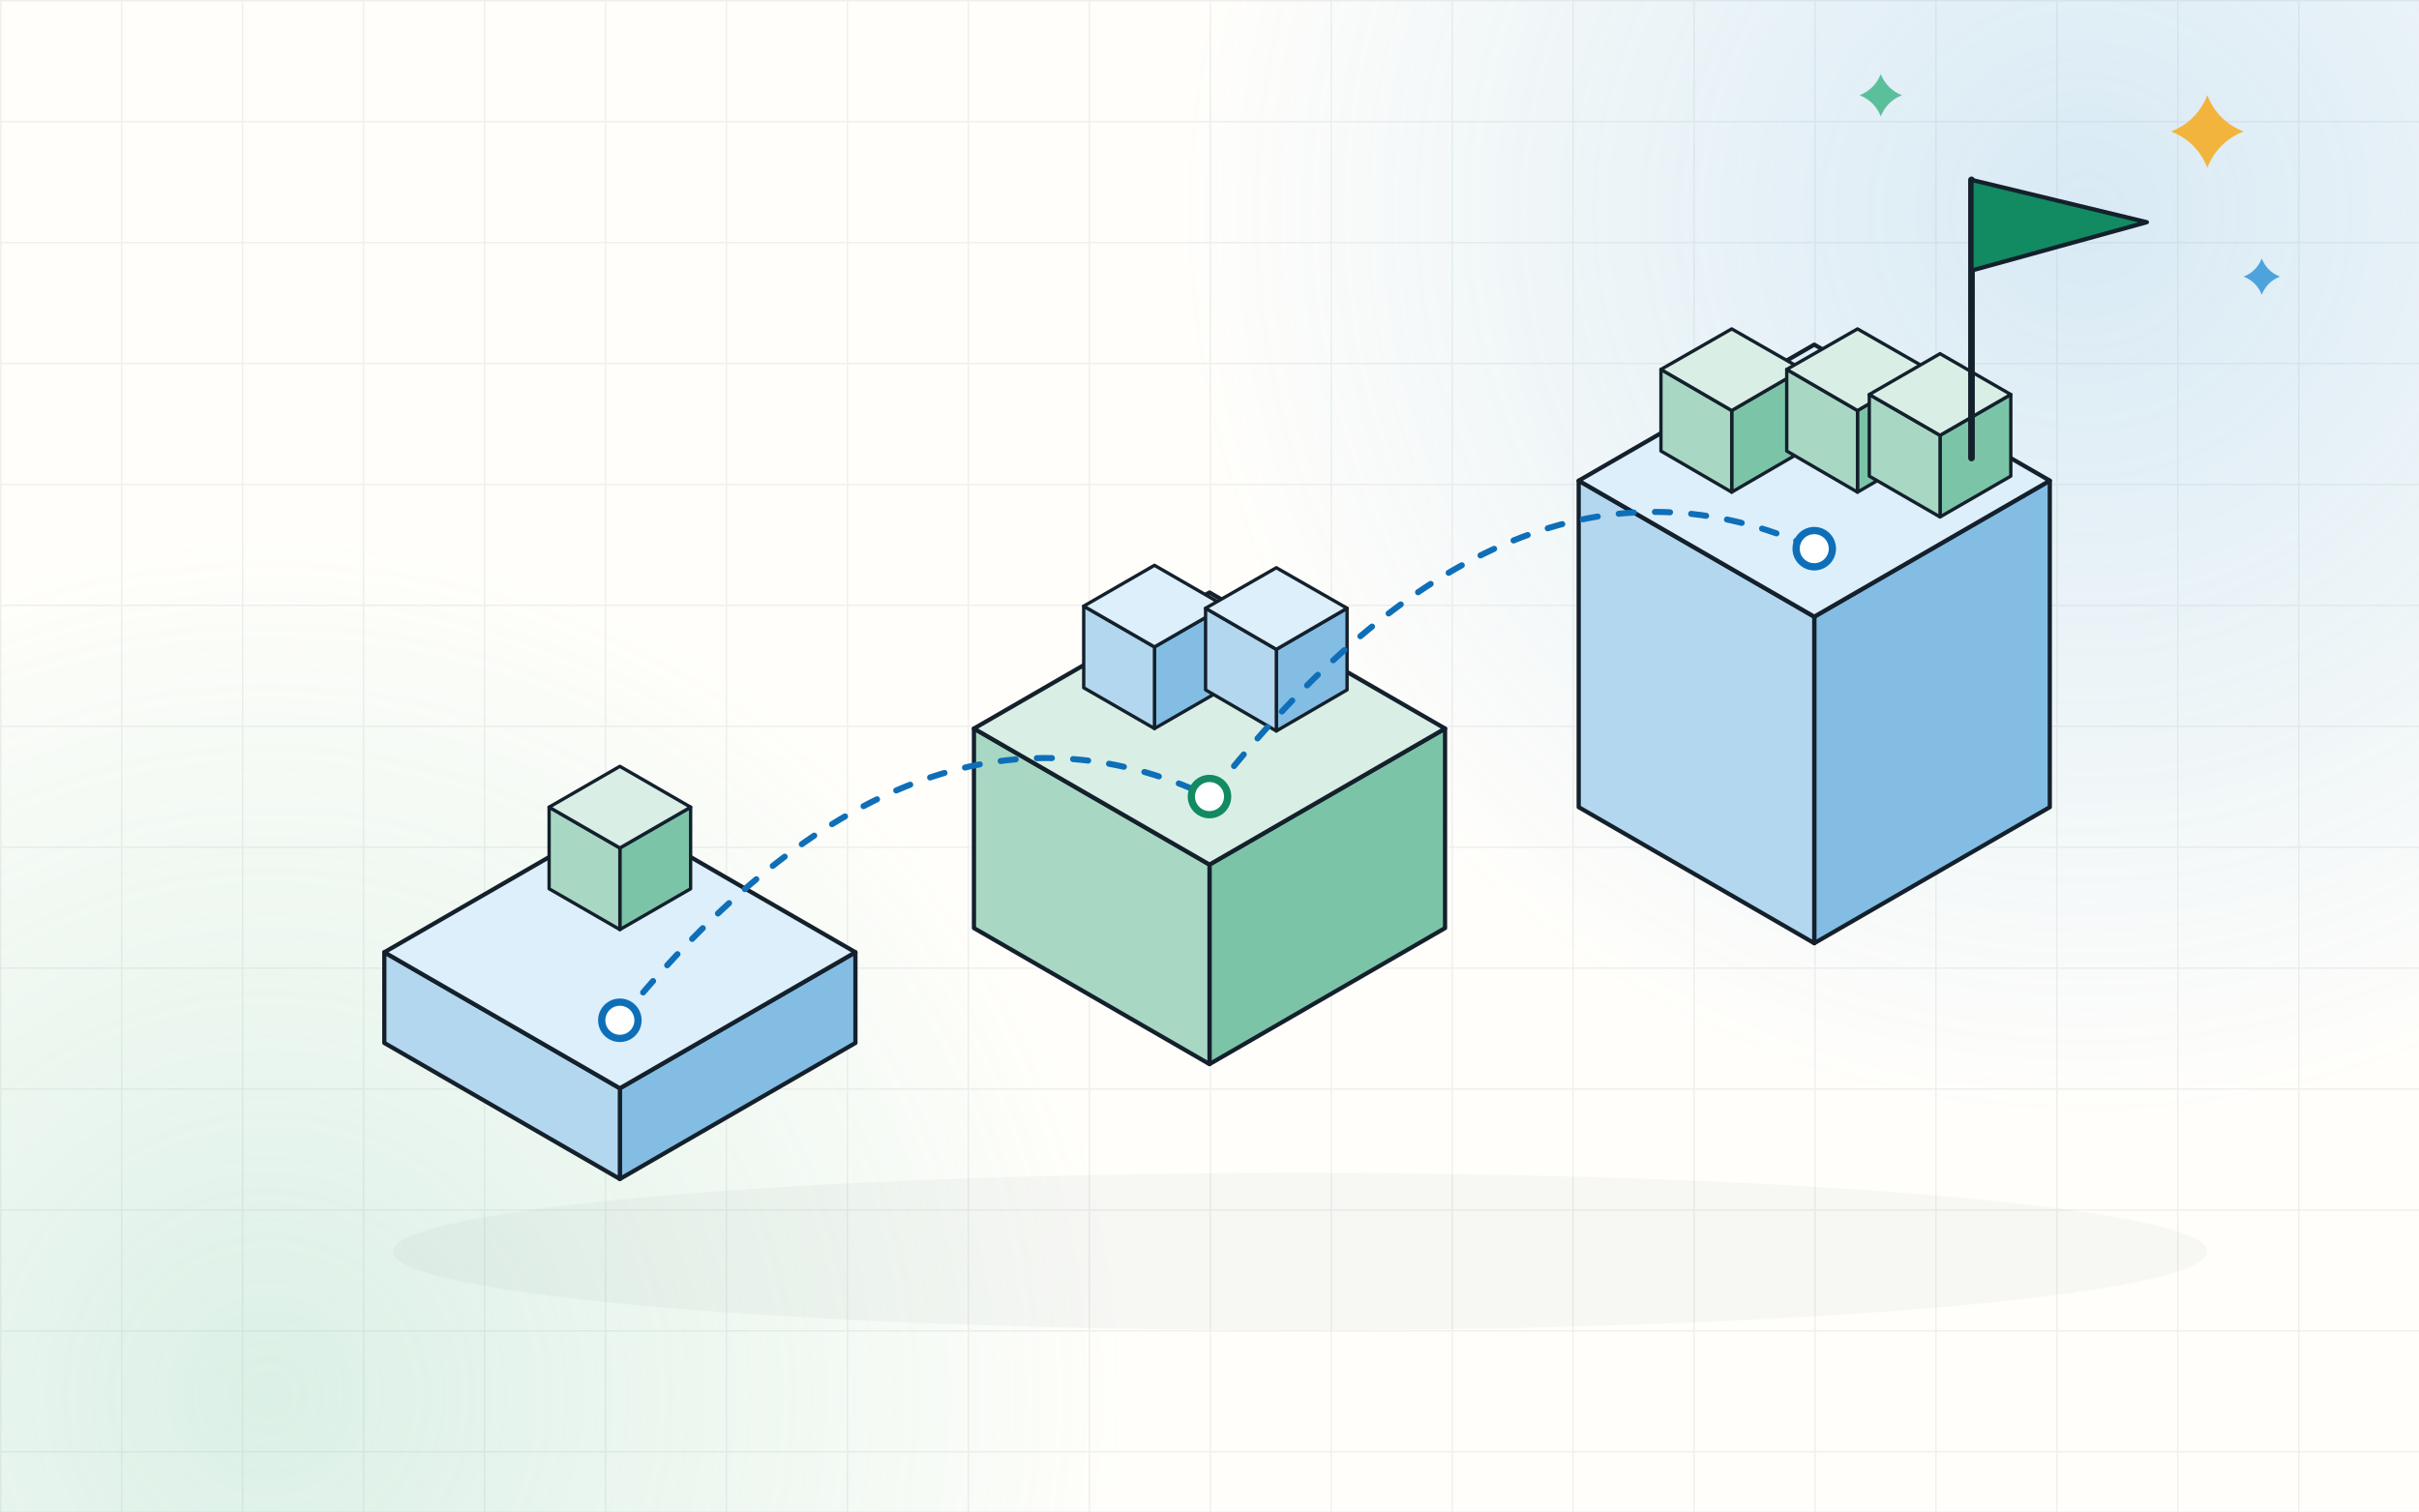
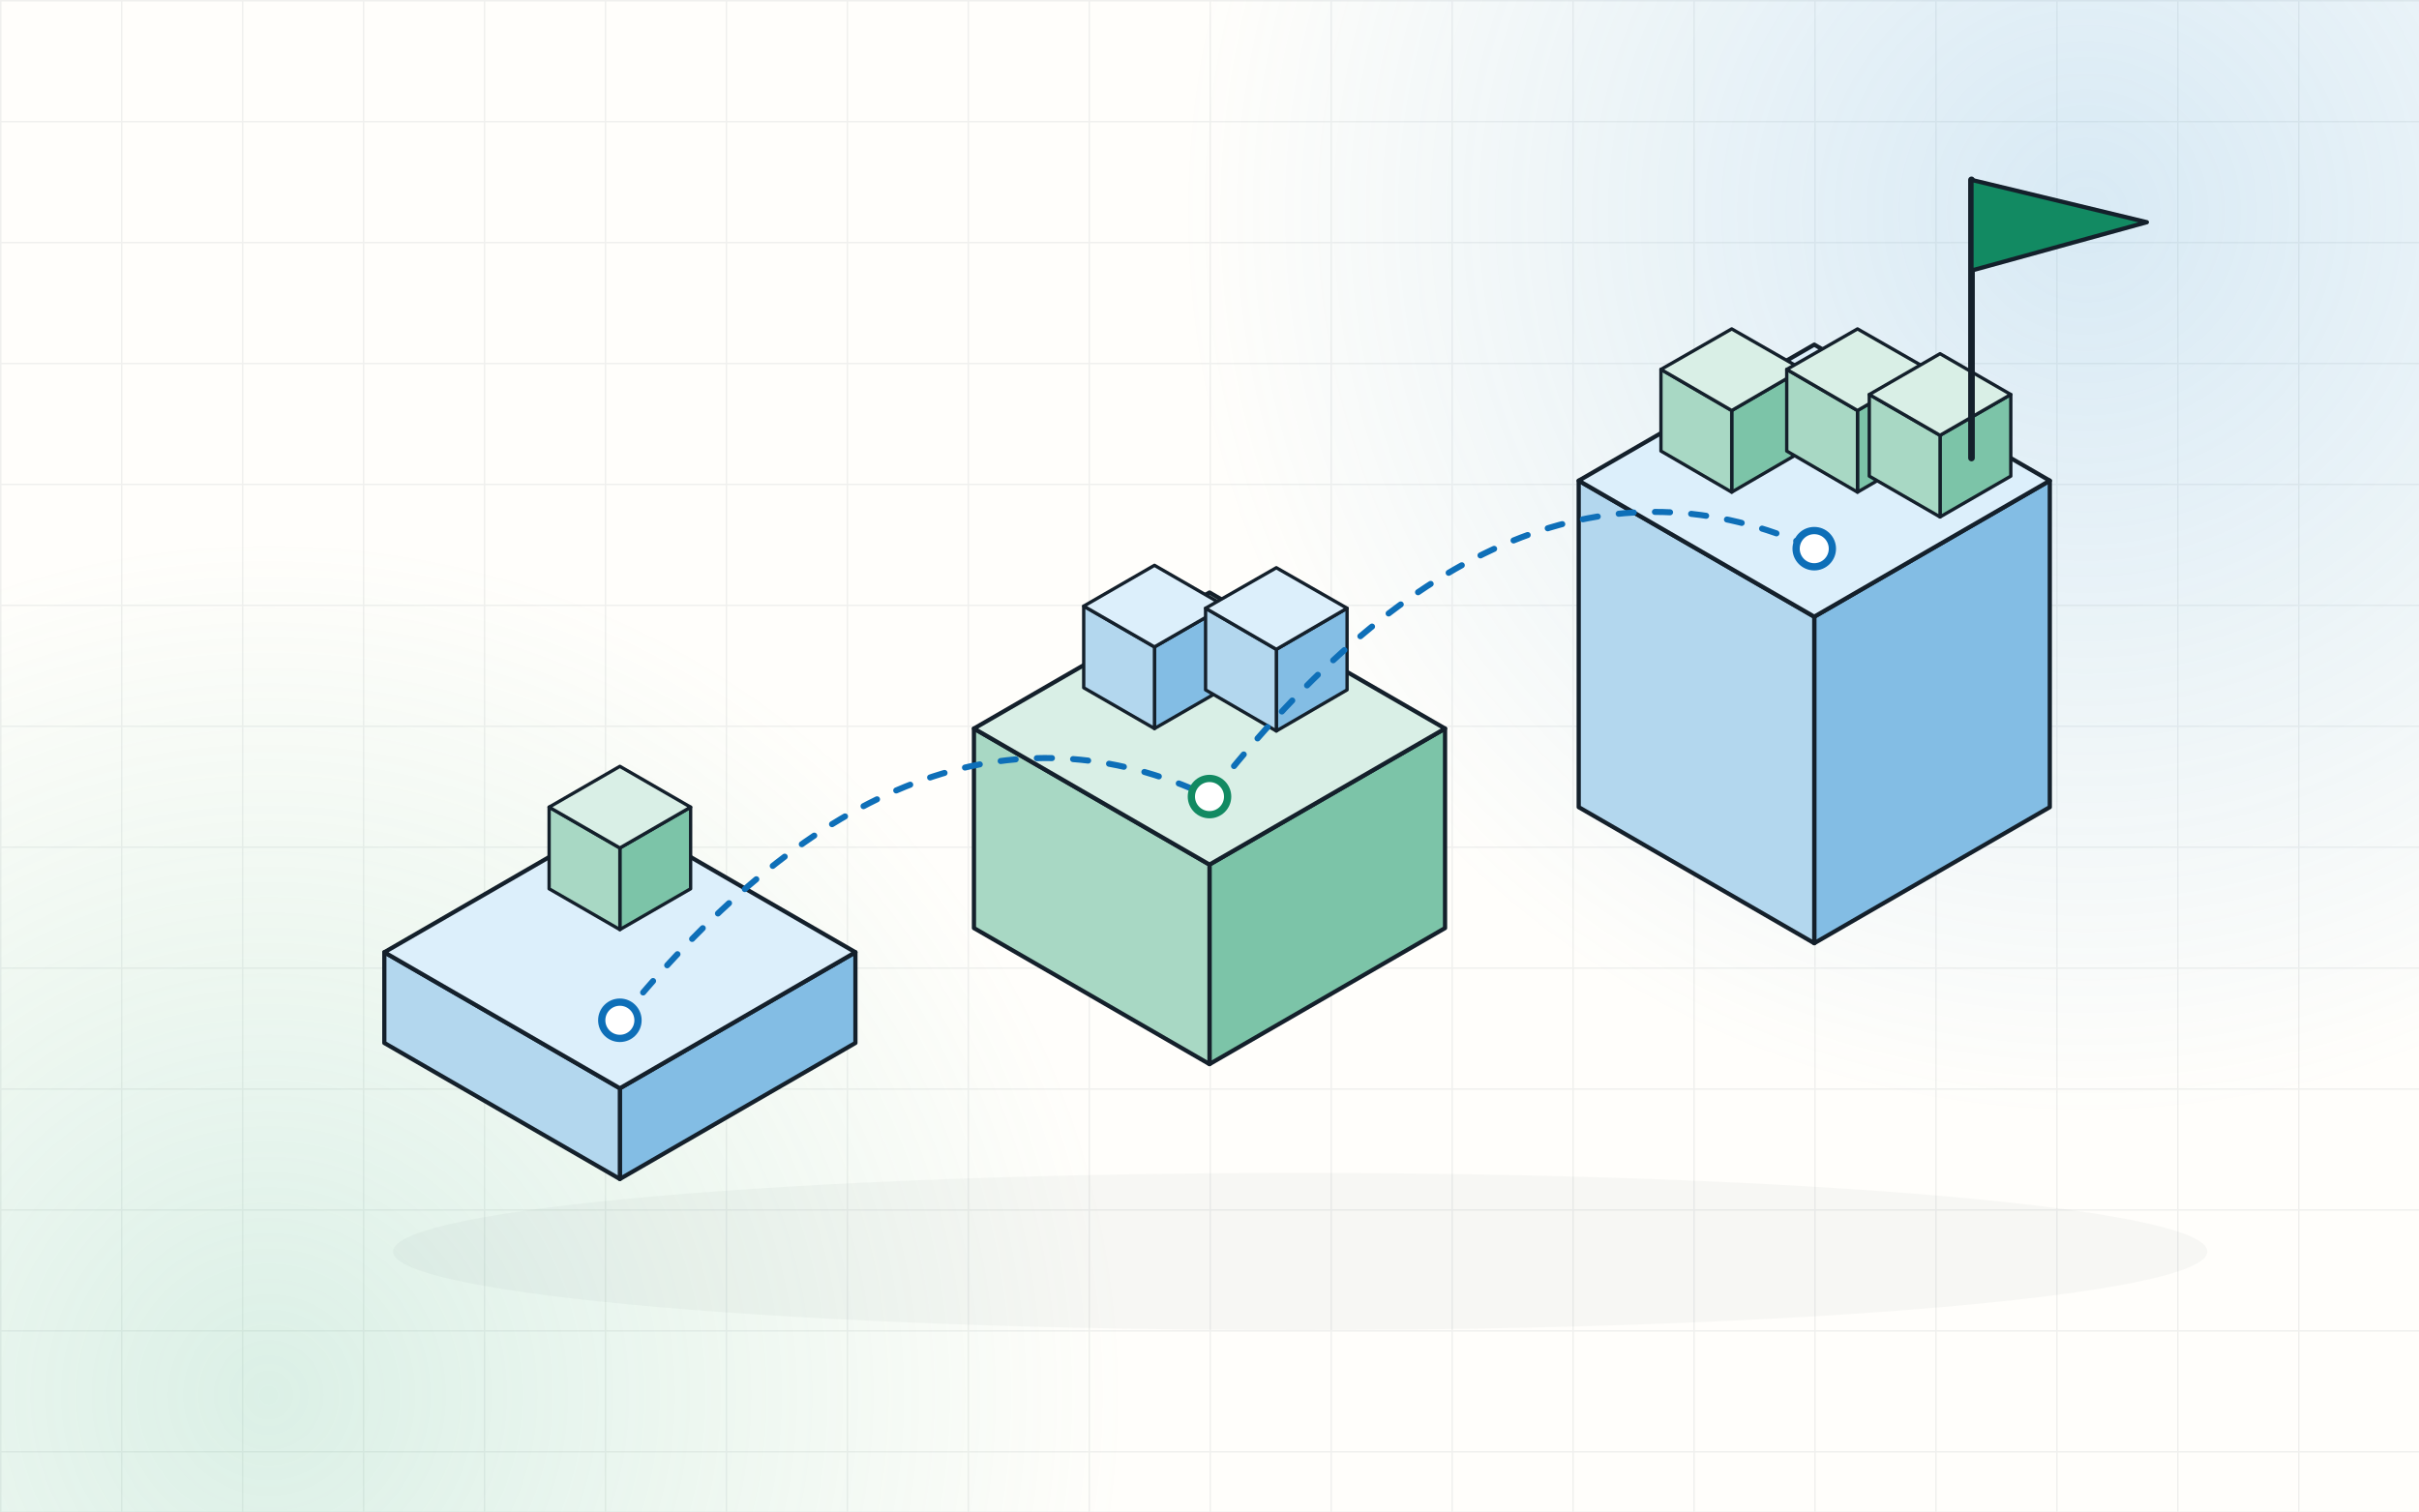
<svg xmlns="http://www.w3.org/2000/svg" viewBox="0 0 800 500" width="800" height="500">
  <defs>
    <pattern id="grid" width="40" height="40" patternUnits="userSpaceOnUse">
      <path d="M40 0H0V40" fill="none" stroke="#101d29" stroke-opacity="0.06" stroke-width="1" />
    </pattern>
    <radialGradient id="glowB" cx="0.5" cy="0.5" r="0.5">
      <stop offset="0" stop-color="#4ea3dd" stop-opacity="0.22" />
      <stop offset="1" stop-color="#4ea3dd" stop-opacity="0" />
    </radialGradient>
    <radialGradient id="glowG" cx="0.5" cy="0.5" r="0.5">
      <stop offset="0" stop-color="#5cbf9b" stop-opacity="0.22" />
      <stop offset="1" stop-color="#5cbf9b" stop-opacity="0" />
    </radialGradient>
  </defs>
  <rect width="800" height="500" fill="#fffefb" />
  <rect width="800" height="500" fill="url(#grid)" />
  <circle cx="690" cy="70" r="300" fill="url(#glowB)" />
  <circle cx="90" cy="460" r="280" fill="url(#glowG)" />
  <ellipse cx="430" cy="414" rx="300" ry="26" fill="#14202b" fill-opacity="0.035" />
  <polygon points="282.9,315 205,360 205,390 282.9,345" fill="#83bde4" stroke="#14202b" stroke-width="1.4" stroke-linejoin="round" />
  <polygon points="127.1,315 205,360 205,390 127.1,345" fill="#b3d7ee" stroke="#14202b" stroke-width="1.4" stroke-linejoin="round" />
  <polygon points="205,270 282.9,315 205,360 127.1,315" fill="#dceffb" stroke="#14202b" stroke-width="1.4" stroke-linejoin="round" />
  <polygon points="477.9,241 400,286 400,352 477.9,307" fill="#7cc4a8" stroke="#14202b" stroke-width="1.4" stroke-linejoin="round" />
  <polygon points="322.1,241 400,286 400,352 322.1,307" fill="#a8d8c4" stroke="#14202b" stroke-width="1.4" stroke-linejoin="round" />
  <polygon points="400,196 477.9,241 400,286 322.1,241" fill="#d9efe6" stroke="#14202b" stroke-width="1.4" stroke-linejoin="round" />
  <polygon points="677.9,159 600,204 600,312 677.9,267" fill="#83bde4" stroke="#14202b" stroke-width="1.4" stroke-linejoin="round" />
  <polygon points="522.1,159 600,204 600,312 522.1,267" fill="#b3d7ee" stroke="#14202b" stroke-width="1.4" stroke-linejoin="round" />
  <polygon points="600,114 677.9,159 600,204 522.1,159" fill="#dceffb" stroke="#14202b" stroke-width="1.4" stroke-linejoin="round" />
  <polygon points="228.4,267 205,280.5 205,307.5 228.4,294" fill="#7cc4a8" stroke="#14202b" stroke-width="1.1" stroke-linejoin="round" />
  <polygon points="181.6,267 205,280.5 205,307.5 181.6,294" fill="#a8d8c4" stroke="#14202b" stroke-width="1.1" stroke-linejoin="round" />
  <polygon points="205,253.5 228.4,267 205,280.5 181.6,267" fill="#d9efe6" stroke="#14202b" stroke-width="1.1" stroke-linejoin="round" />
  <polygon points="405.2,200.5 381.8,214 381.8,241 405.2,227.5" fill="#83bde4" stroke="#14202b" stroke-width="1.1" stroke-linejoin="round" />
  <polygon points="358.4,200.5 381.8,214 381.8,241 358.4,227.5" fill="#b3d7ee" stroke="#14202b" stroke-width="1.1" stroke-linejoin="round" />
  <polygon points="381.8,187 405.2,200.5 381.8,214 358.4,200.5" fill="#dceffb" stroke="#14202b" stroke-width="1.1" stroke-linejoin="round" />
  <polygon points="445.5,201.2 422.1,214.8 422.1,241.8 445.5,228.2" fill="#83bde4" stroke="#14202b" stroke-width="1.1" stroke-linejoin="round" />
  <polygon points="398.7,201.2 422.1,214.8 422.1,241.8 398.7,228.2" fill="#b3d7ee" stroke="#14202b" stroke-width="1.1" stroke-linejoin="round" />
  <polygon points="422.1,187.8 445.5,201.2 422.1,214.8 398.7,201.2" fill="#dceffb" stroke="#14202b" stroke-width="1.1" stroke-linejoin="round" />
  <polygon points="596.1,122.2 572.7,135.8 572.7,162.8 596.1,149.2" fill="#7cc4a8" stroke="#14202b" stroke-width="1.1" stroke-linejoin="round" />
  <polygon points="549.3,122.2 572.7,135.8 572.7,162.8 549.3,149.2" fill="#a8d8c4" stroke="#14202b" stroke-width="1.1" stroke-linejoin="round" />
  <polygon points="572.7,108.8 596.1,122.2 572.7,135.8 549.3,122.2" fill="#d9efe6" stroke="#14202b" stroke-width="1.1" stroke-linejoin="round" />
  <polygon points="637.7,122.2 614.3,135.8 614.3,162.8 637.7,149.2" fill="#7cc4a8" stroke="#14202b" stroke-width="1.1" stroke-linejoin="round" />
  <polygon points="590.9,122.2 614.3,135.8 614.3,162.8 590.9,149.2" fill="#a8d8c4" stroke="#14202b" stroke-width="1.1" stroke-linejoin="round" />
  <polygon points="614.3,108.8 637.7,122.2 614.3,135.8 590.9,122.2" fill="#d9efe6" stroke="#14202b" stroke-width="1.1" stroke-linejoin="round" />
  <polygon points="665,130.5 641.6,144 641.6,171 665,157.5" fill="#7cc4a8" stroke="#14202b" stroke-width="1.1" stroke-linejoin="round" />
  <polygon points="618.2,130.5 641.6,144 641.6,171 618.2,157.5" fill="#a8d8c4" stroke="#14202b" stroke-width="1.1" stroke-linejoin="round" />
  <polygon points="641.6,117 665,130.5 641.6,144 618.2,130.5" fill="#d9efe6" stroke="#14202b" stroke-width="1.1" stroke-linejoin="round" />
  <path d="M205 337.5 Q302.5 217.5 400 263.5 Q500 135.5 600 181.5" fill="none" stroke="#0e6fb8" stroke-width="2" stroke-dasharray="5 7" stroke-linecap="round" />
  <circle cx="205" cy="337.5" r="6" fill="#ffffff" stroke="#0e6fb8" stroke-width="2.4" />
  <circle cx="400" cy="263.5" r="6" fill="#ffffff" stroke="#128a62" stroke-width="2.4" />
  <circle cx="600" cy="181.5" r="6" fill="#ffffff" stroke="#0e6fb8" stroke-width="2.4" />
  <line x1="652" y1="151.5" x2="652" y2="59.5" stroke="#14202b" stroke-width="2.2" stroke-linecap="round" />
  <path d="M652 59.5 L710 73.5 L652 89.5Z" fill="#128a62" stroke="#14202b" stroke-width="1.4" stroke-linejoin="round" />
-   <path d="M730 31.5 Q733.4 40.1 742 43.5 Q733.4 46.9 730 55.5 Q726.6 46.9 718 43.5 Q726.6 40.1 730 31.5Z" fill="#f2b43c" />
-   <path d="M622 24.5 Q624 29.5 629 31.5 Q624 33.5 622 38.5 Q620 33.5 615 31.5 Q620 29.5 622 24.5Z" fill="#5cbf9b" />
-   <path d="M748 85.5 Q749.7 89.8 754 91.5 Q749.7 93.2 748 97.5 Q746.3 93.2 742 91.5 Q746.3 89.8 748 85.5Z" fill="#4ea3dd" />
</svg>
